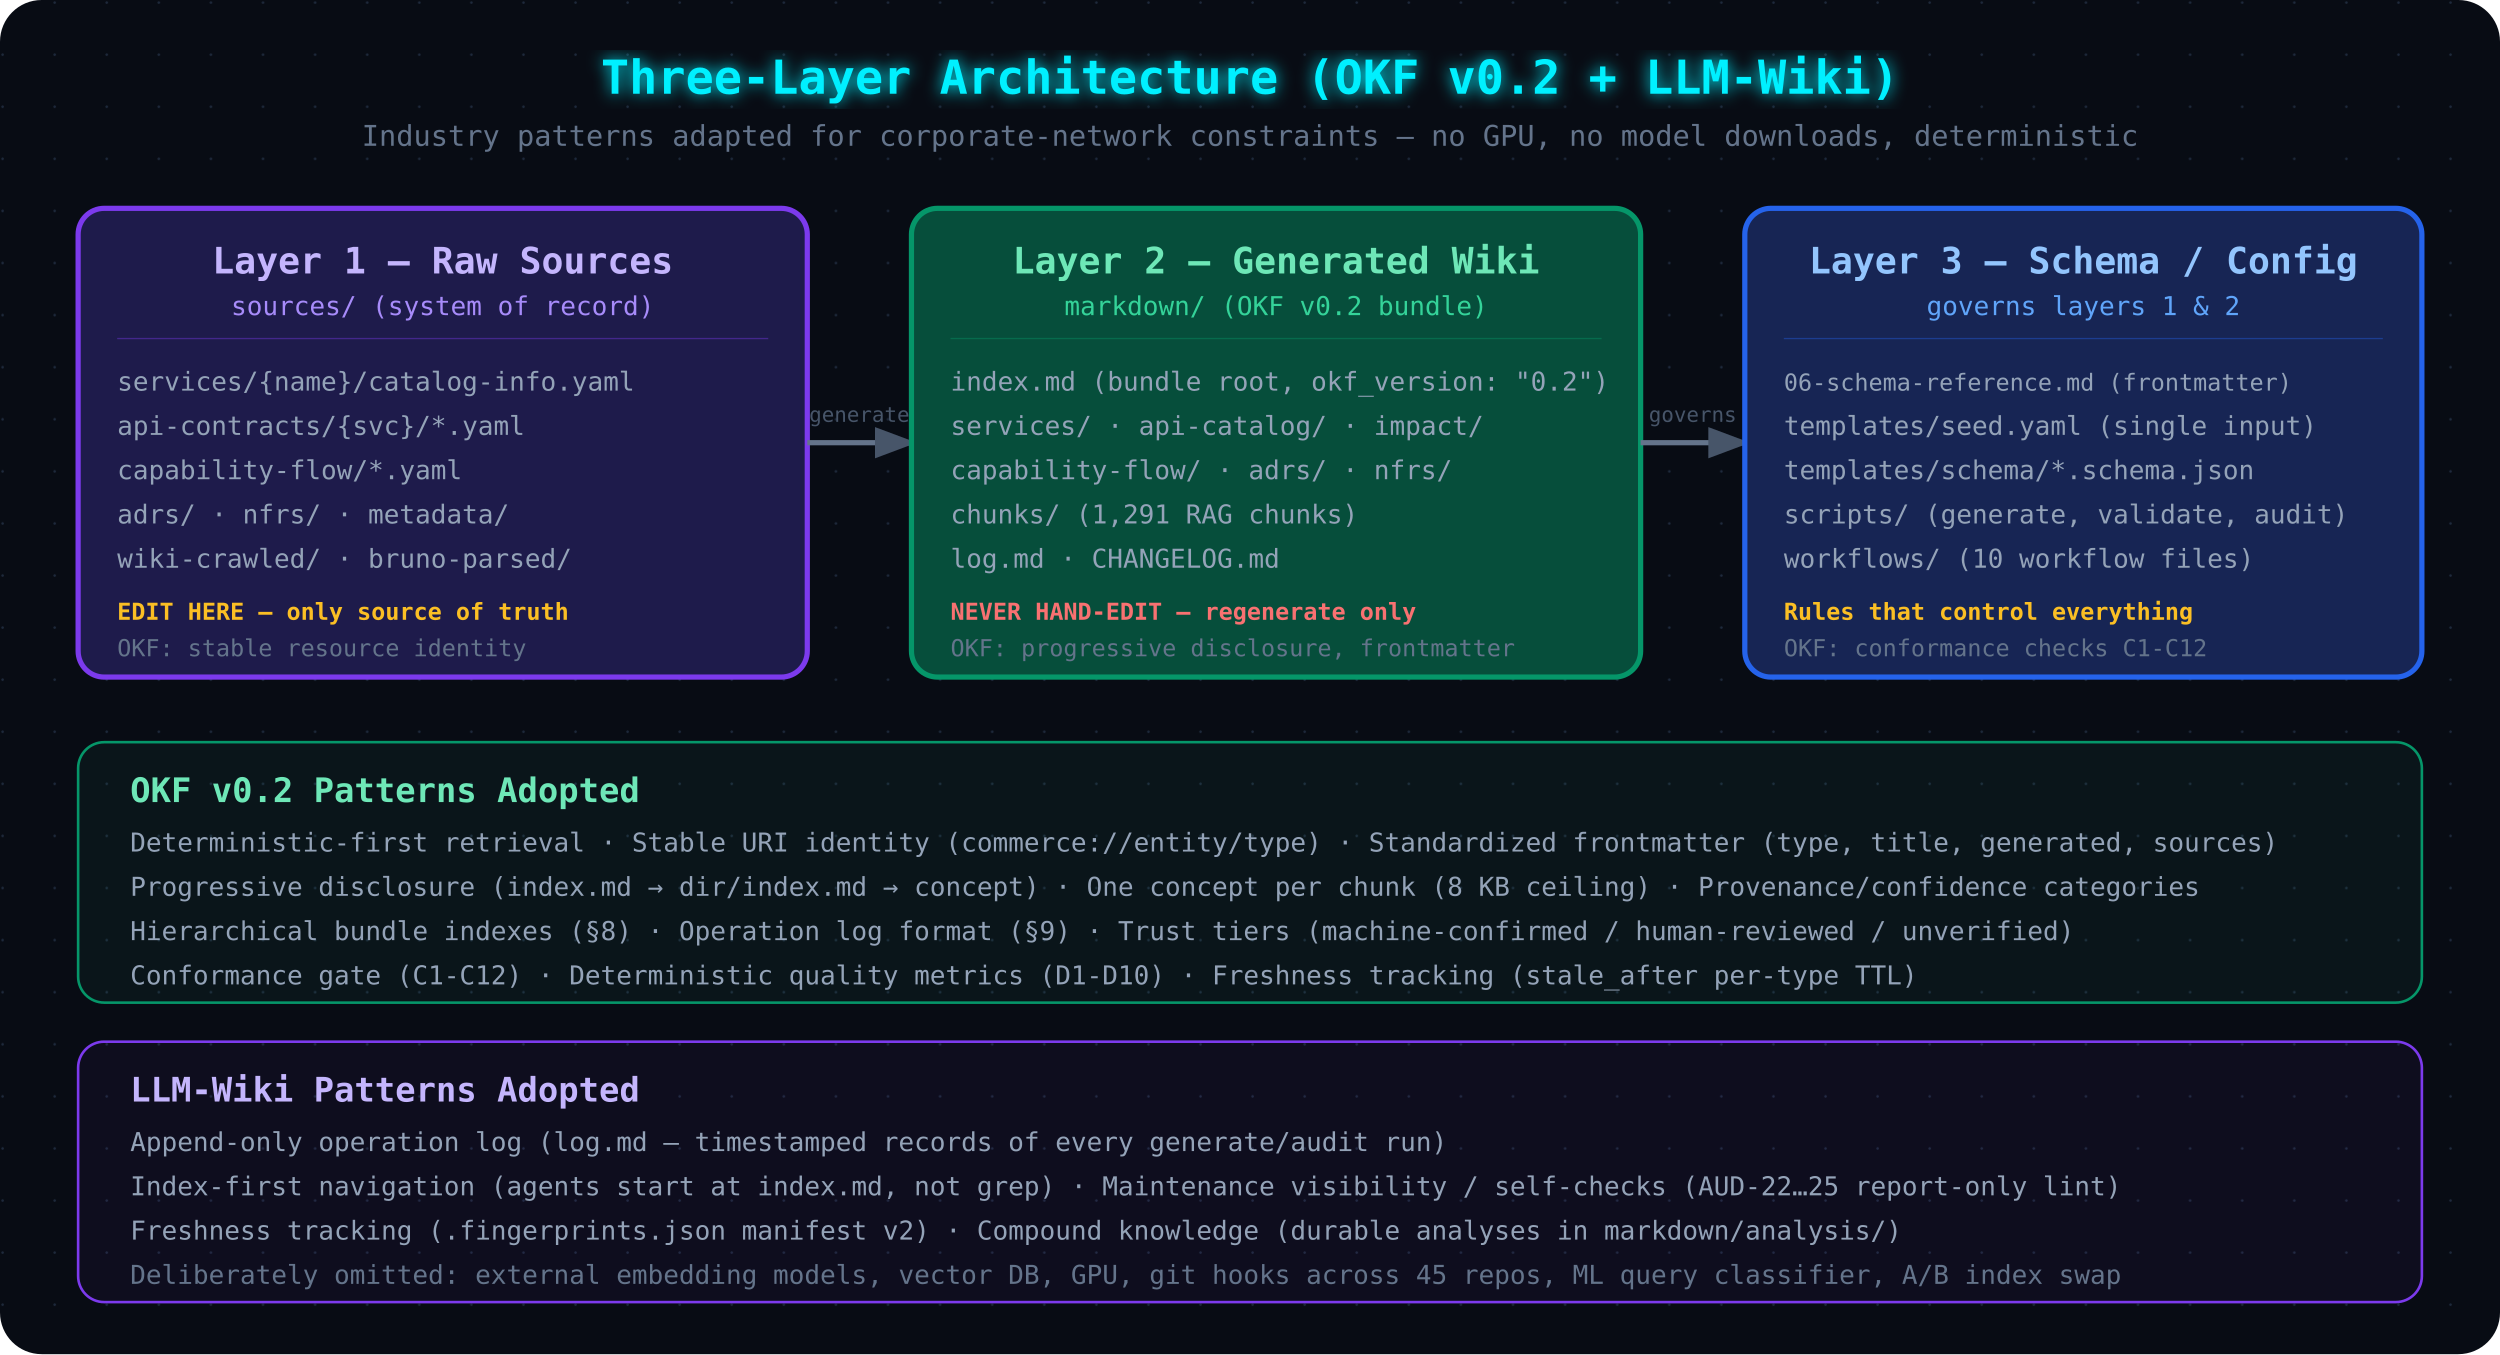
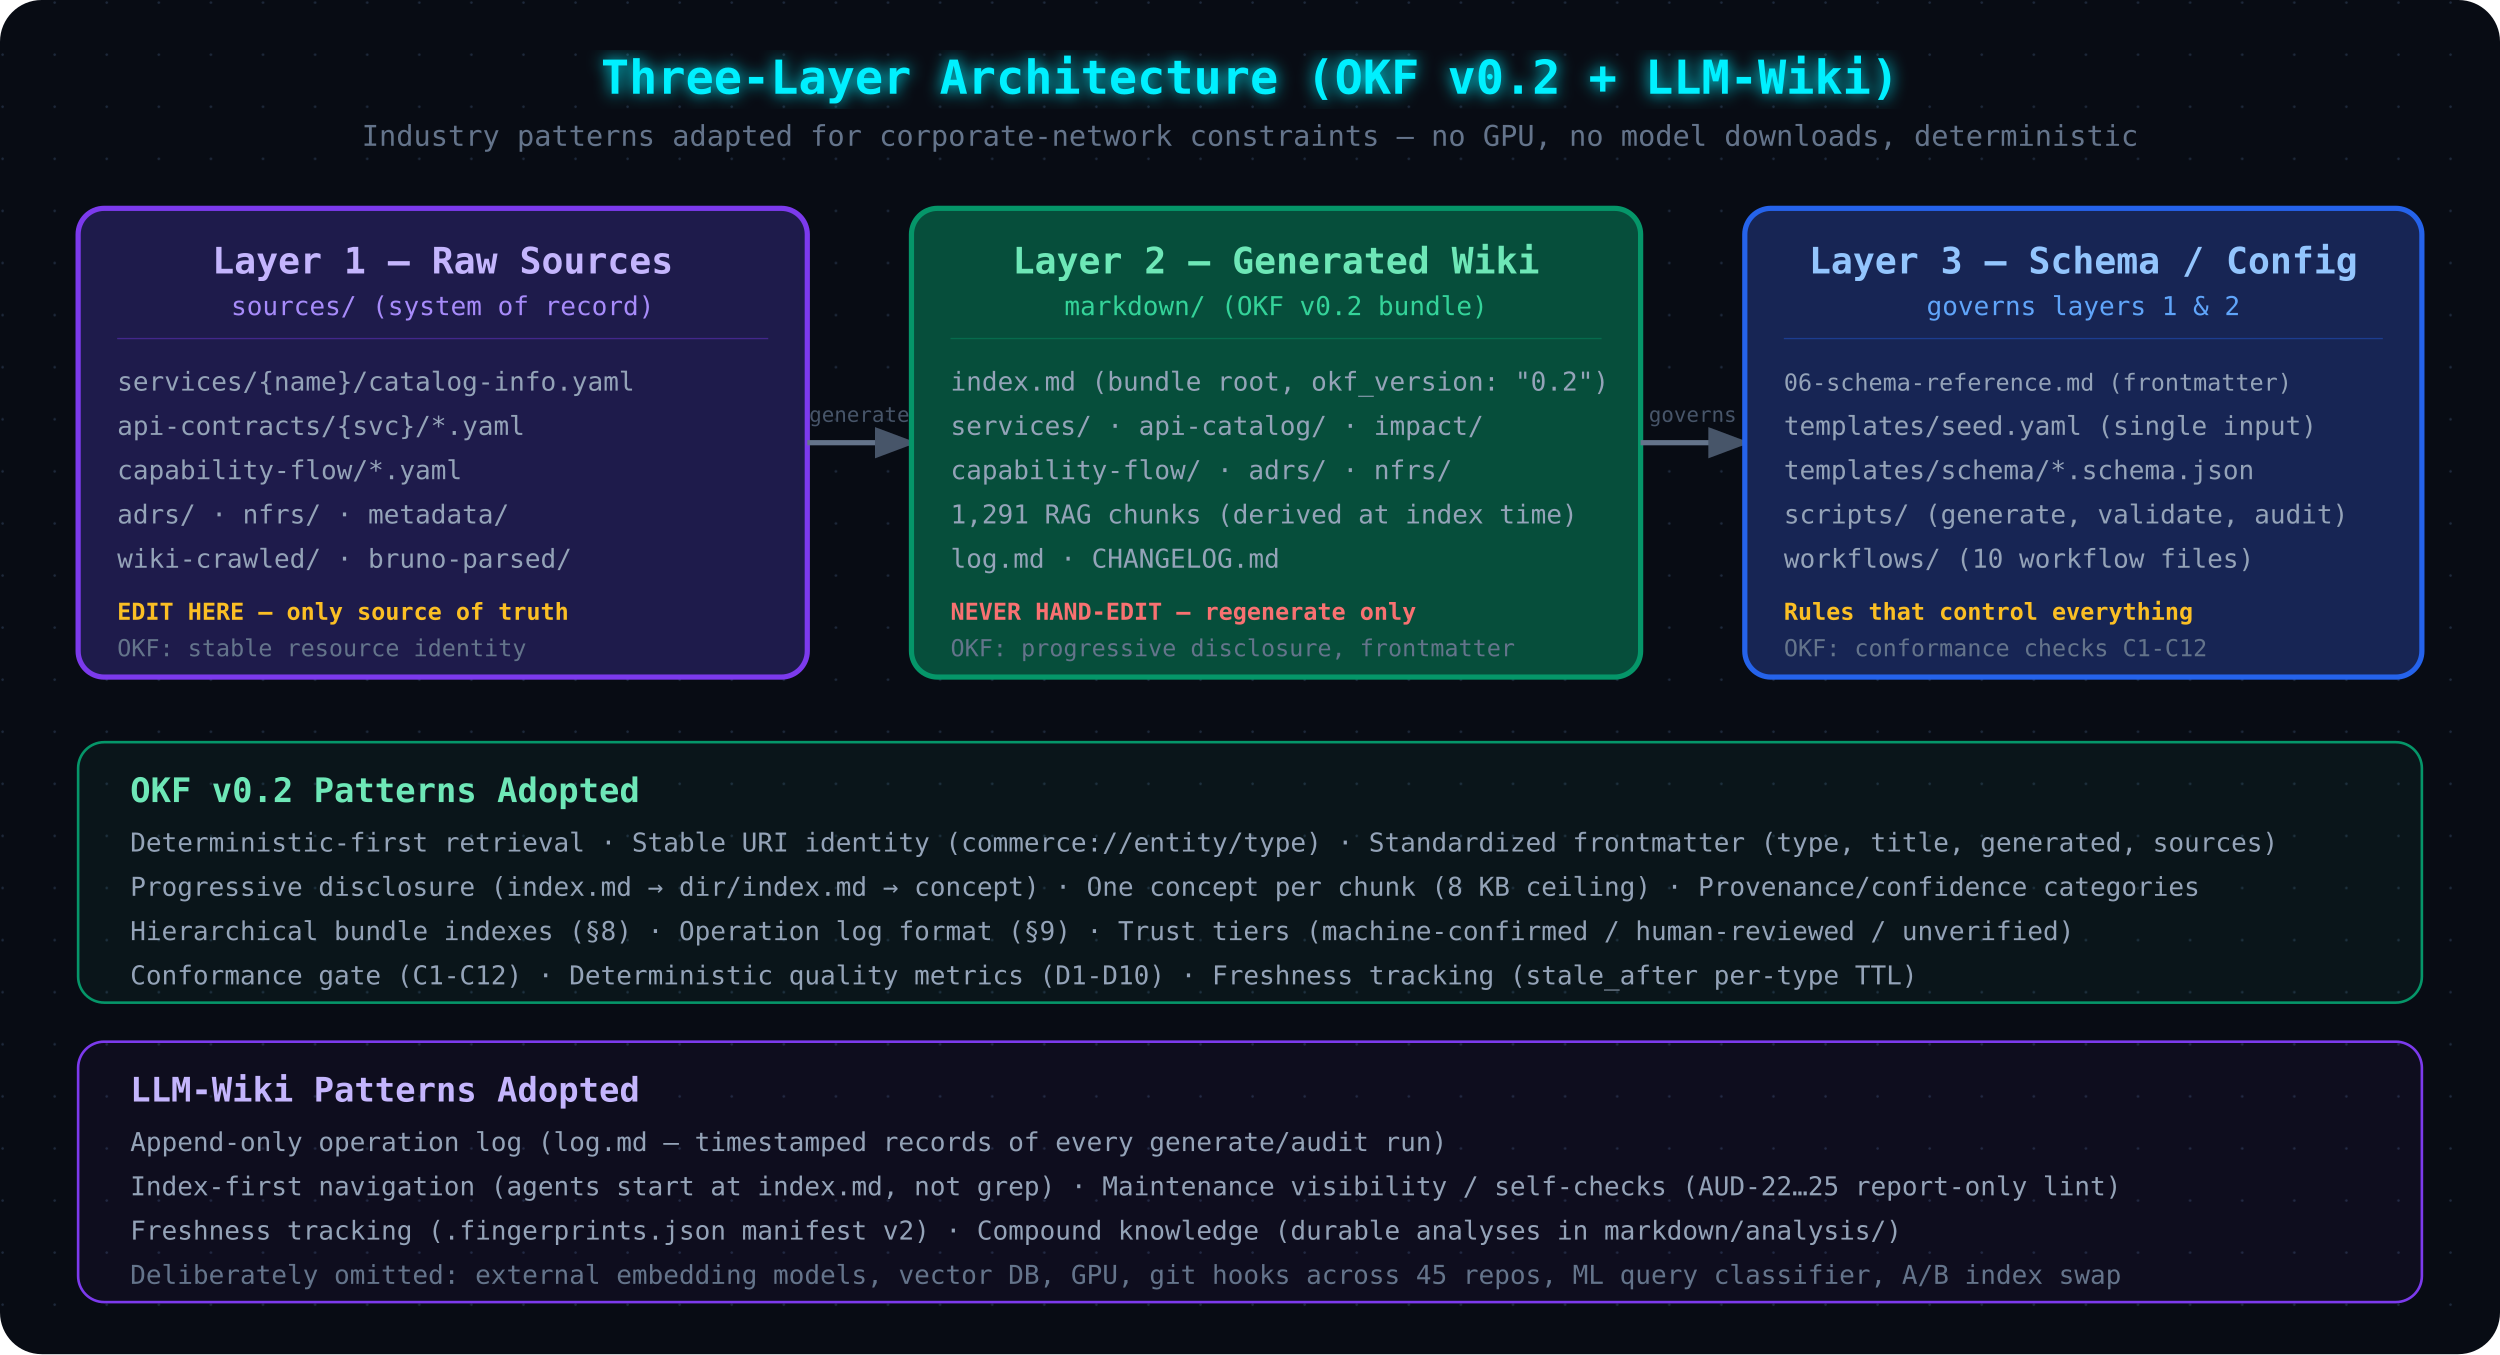
<svg xmlns="http://www.w3.org/2000/svg" viewBox="0 0 960 520" font-family="'SF Mono', 'Fira Code', 'Cascadia Code', monospace">
  <defs>
    <marker id="ol1" markerWidth="8" markerHeight="6" refX="7" refY="3" orient="auto">
      <polygon points="0 0, 8 3, 0 6" fill="#475569" />
    </marker>
    <marker id="ol2" markerWidth="8" markerHeight="6" refX="7" refY="3" orient="auto">
      <polygon points="0 0, 8 3, 0 6" fill="#34d399" />
    </marker>
    <filter id="glowol">
      <feGaussianBlur stdDeviation="3" result="blur" />
      <feMerge>
        <feMergeNode in="blur" />
        <feMergeNode in="SourceGraphic" />
      </feMerge>
    </filter>
    <pattern id="gridol" width="20" height="20" patternUnits="userSpaceOnUse">
      <circle cx="1" cy="1" r="0.5" fill="#1e293b" />
    </pattern>
  </defs>
  <rect width="960" height="520" fill="#080c14" rx="16" />
  <rect width="960" height="520" fill="url(#gridol)" rx="16" />
  <text x="480" y="36" text-anchor="middle" fill="#00f0ff" font-size="18" font-weight="700" filter="url(#glowol)">Three-Layer Architecture (OKF v0.2 + LLM-Wiki)</text>
  <text x="480" y="56" text-anchor="middle" fill="#64748b" font-size="11">Industry patterns adapted for corporate-network constraints — no GPU, no model downloads, deterministic</text>
  <rect x="30" y="80" width="280" height="180" rx="10" fill="#1e1b4b" stroke="#7c3aed" stroke-width="2" />
  <text x="170" y="105" text-anchor="middle" fill="#c4b5fd" font-size="14" font-weight="700">Layer 1 — Raw Sources</text>
  <text x="170" y="121" text-anchor="middle" fill="#a78bfa" font-size="10">sources/ (system of record)</text>
  <line x1="45" y1="130" x2="295" y2="130" stroke="#7c3aed" stroke-width="0.5" stroke-opacity="0.4" />
  <text x="45" y="150" fill="#94a3b8" font-size="10">services/{name}/catalog-info.yaml</text>
  <text x="45" y="167" fill="#94a3b8" font-size="10">api-contracts/{svc}/*.yaml</text>
  <text x="45" y="184" fill="#94a3b8" font-size="10">capability-flow/*.yaml</text>
  <text x="45" y="201" fill="#94a3b8" font-size="10">adrs/ · nfrs/ · metadata/</text>
  <text x="45" y="218" fill="#94a3b8" font-size="10">wiki-crawled/ · bruno-parsed/</text>
  <text x="45" y="238" fill="#fbbf24" font-size="9" font-weight="600">EDIT HERE — only source of truth</text>
  <text x="45" y="252" fill="#64748b" font-size="9">OKF: stable resource identity</text>
  <line x1="310" y1="170" x2="350" y2="170" stroke="#64748b" stroke-width="2" marker-end="url(#ol1)" />
  <text x="330" y="162" text-anchor="middle" fill="#475569" font-size="8">generate</text>
  <rect x="350" y="80" width="280" height="180" rx="10" fill="#064e3b" stroke="#059669" stroke-width="2" />
  <text x="490" y="105" text-anchor="middle" fill="#6ee7b7" font-size="14" font-weight="700">Layer 2 — Generated Wiki</text>
  <text x="490" y="121" text-anchor="middle" fill="#34d399" font-size="10">markdown/ (OKF v0.2 bundle)</text>
  <line x1="365" y1="130" x2="615" y2="130" stroke="#059669" stroke-width="0.5" stroke-opacity="0.4" />
  <text x="365" y="150" fill="#94a3b8" font-size="10">index.md (bundle root, okf_version: "0.2")</text>
  <text x="365" y="167" fill="#94a3b8" font-size="10">services/ · api-catalog/ · impact/</text>
  <text x="365" y="184" fill="#94a3b8" font-size="10">capability-flow/ · adrs/ · nfrs/</text>
-   <text x="365" y="201" fill="#94a3b8" font-size="10">chunks/ (1,291 RAG chunks)</text>
+   <text x="365" y="201" fill="#94a3b8" font-size="10">1,291 RAG chunks (derived at index time)</text>
  <text x="365" y="218" fill="#94a3b8" font-size="10">log.md · CHANGELOG.md</text>
  <text x="365" y="238" fill="#f87171" font-size="9" font-weight="600">NEVER HAND-EDIT — regenerate only</text>
  <text x="365" y="252" fill="#64748b" font-size="9">OKF: progressive disclosure, frontmatter</text>
  <line x1="630" y1="170" x2="670" y2="170" stroke="#64748b" stroke-width="2" marker-end="url(#ol1)" />
  <text x="650" y="162" text-anchor="middle" fill="#475569" font-size="8">governs</text>
  <rect x="670" y="80" width="260" height="180" rx="10" fill="#172554" stroke="#2563eb" stroke-width="2" />
  <text x="800" y="105" text-anchor="middle" fill="#93c5fd" font-size="14" font-weight="700">Layer 3 — Schema / Config</text>
  <text x="800" y="121" text-anchor="middle" fill="#60a5fa" font-size="10">governs layers 1 &amp; 2</text>
  <line x1="685" y1="130" x2="915" y2="130" stroke="#2563eb" stroke-width="0.5" stroke-opacity="0.4" />
  <text x="685" y="150" fill="#94a3b8" font-size="9">06-schema-reference.md (frontmatter)</text>
  <text x="685" y="167" fill="#94a3b8" font-size="10">templates/seed.yaml (single input)</text>
  <text x="685" y="184" fill="#94a3b8" font-size="10">templates/schema/*.schema.json</text>
  <text x="685" y="201" fill="#94a3b8" font-size="10">scripts/ (generate, validate, audit)</text>
  <text x="685" y="218" fill="#94a3b8" font-size="10">workflows/ (10 workflow files)</text>
  <text x="685" y="238" fill="#fbbf24" font-size="9" font-weight="600">Rules that control everything</text>
  <text x="685" y="252" fill="#64748b" font-size="9">OKF: conformance checks C1-C12</text>
  <rect x="30" y="285" width="900" height="100" rx="10" fill="rgba(52,211,153,0.05)" stroke="#059669" stroke-width="1" />
  <text x="50" y="308" fill="#6ee7b7" font-size="13" font-weight="700">OKF v0.2 Patterns Adopted</text>
  <text x="50" y="327" fill="#94a3b8" font-size="10">Deterministic-first retrieval · Stable URI identity (commerce://entity/type) · Standardized frontmatter (type, title, generated, sources)</text>
  <text x="50" y="344" fill="#94a3b8" font-size="10">Progressive disclosure (index.md → dir/index.md → concept) · One concept per chunk (8 KB ceiling) · Provenance/confidence categories</text>
  <text x="50" y="361" fill="#94a3b8" font-size="10">Hierarchical bundle indexes (§8) · Operation log format (§9) · Trust tiers (machine-confirmed / human-reviewed / unverified)</text>
  <text x="50" y="378" fill="#94a3b8" font-size="10">Conformance gate (C1-C12) · Deterministic quality metrics (D1-D10) · Freshness tracking (stale_after per-type TTL)</text>
  <rect x="30" y="400" width="900" height="100" rx="10" fill="rgba(124,58,237,0.05)" stroke="#7c3aed" stroke-width="1" />
  <text x="50" y="423" fill="#c4b5fd" font-size="13" font-weight="700">LLM-Wiki Patterns Adopted</text>
  <text x="50" y="442" fill="#94a3b8" font-size="10">Append-only operation log (log.md — timestamped records of every generate/audit run)</text>
  <text x="50" y="459" fill="#94a3b8" font-size="10">Index-first navigation (agents start at index.md, not grep) · Maintenance visibility / self-checks (AUD-22…25 report-only lint)</text>
  <text x="50" y="476" fill="#94a3b8" font-size="10">Freshness tracking (.fingerprints.json manifest v2) · Compound knowledge (durable analyses in markdown/analysis/)</text>
  <text x="50" y="493" fill="#64748b" font-size="10">Deliberately omitted: external embedding models, vector DB, GPU, git hooks across 45 repos, ML query classifier, A/B index swap</text>
</svg>
